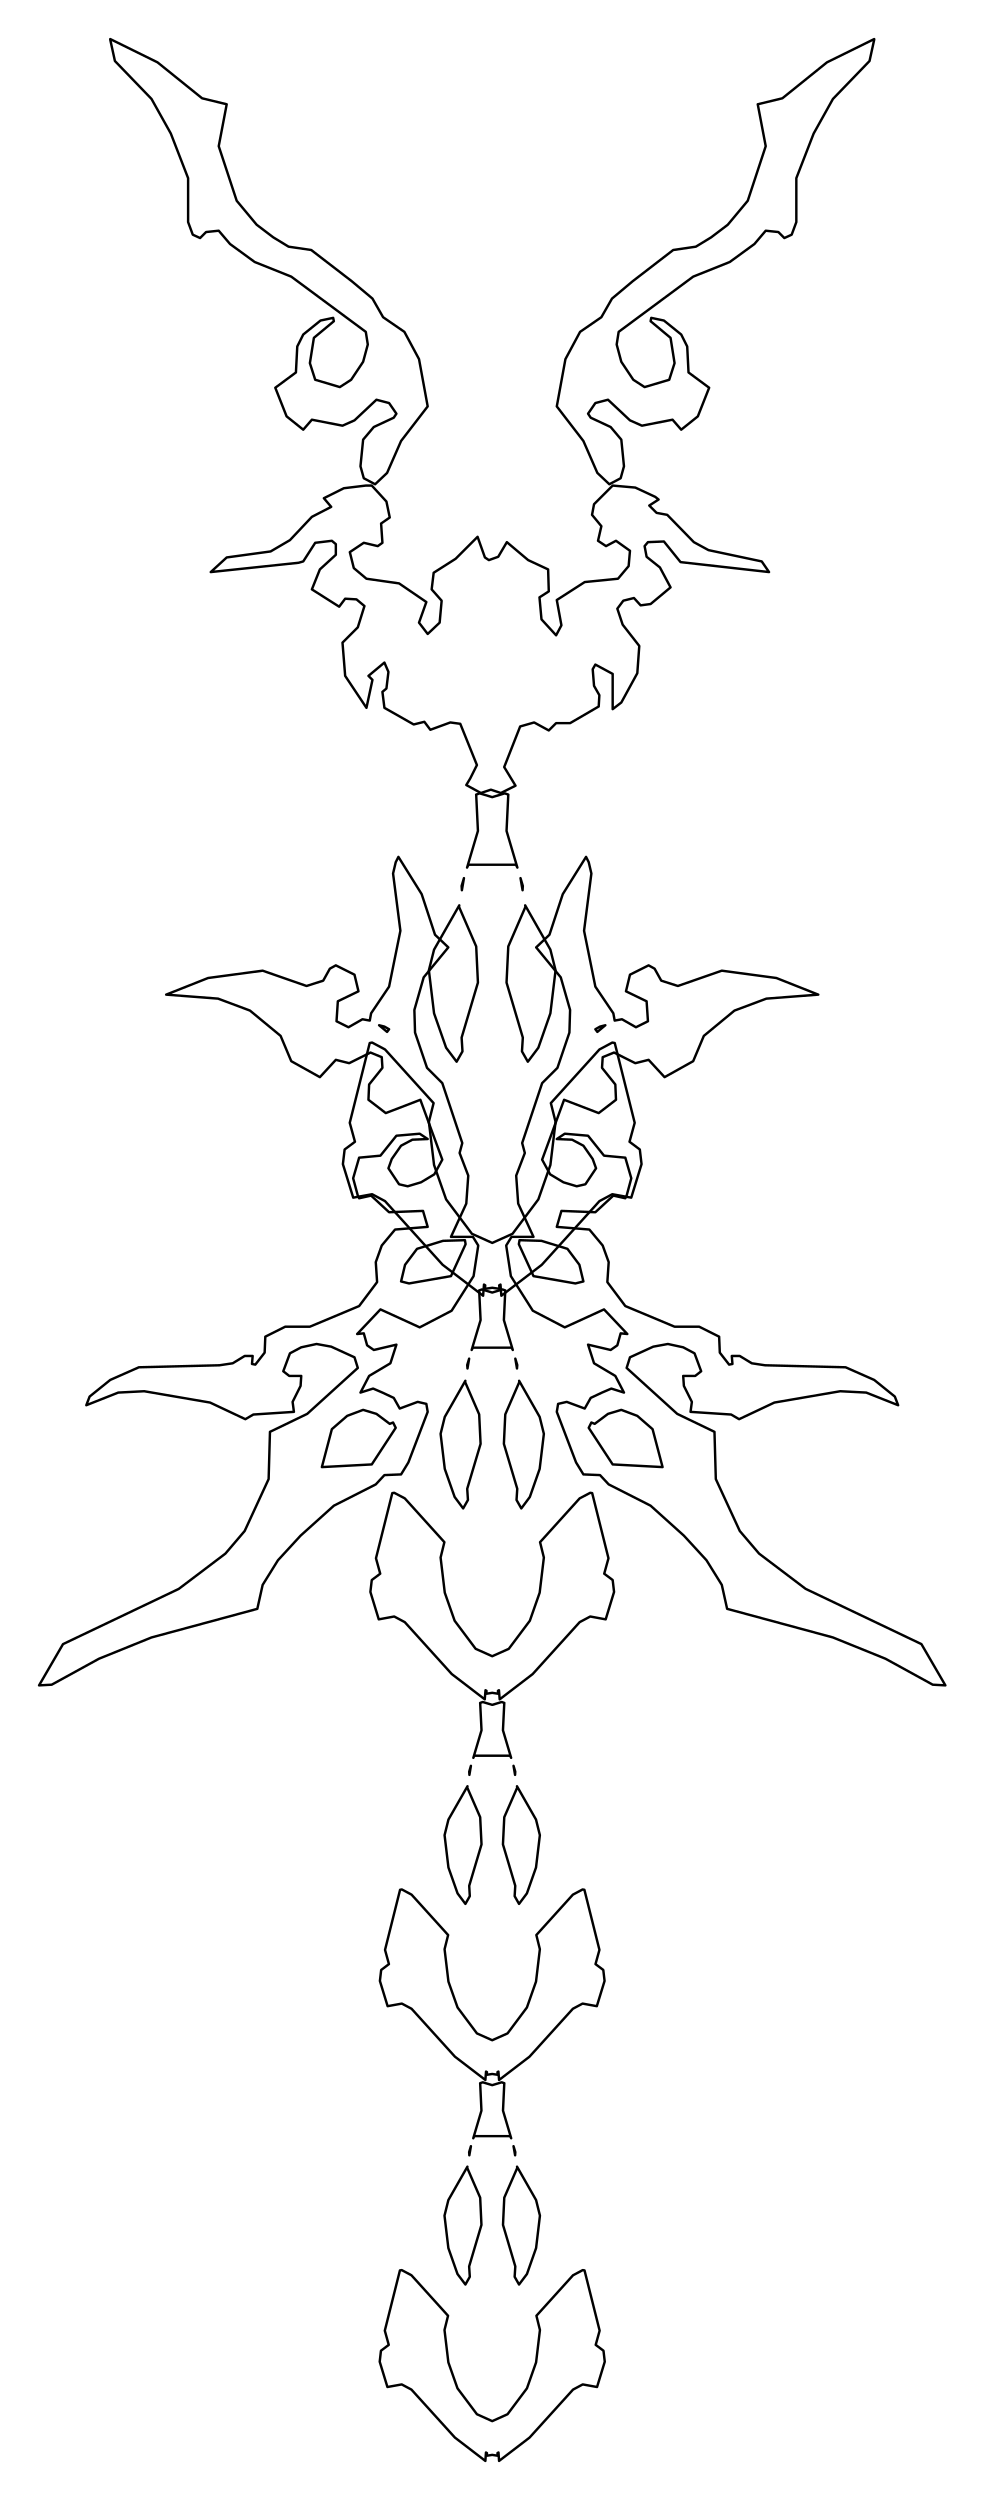
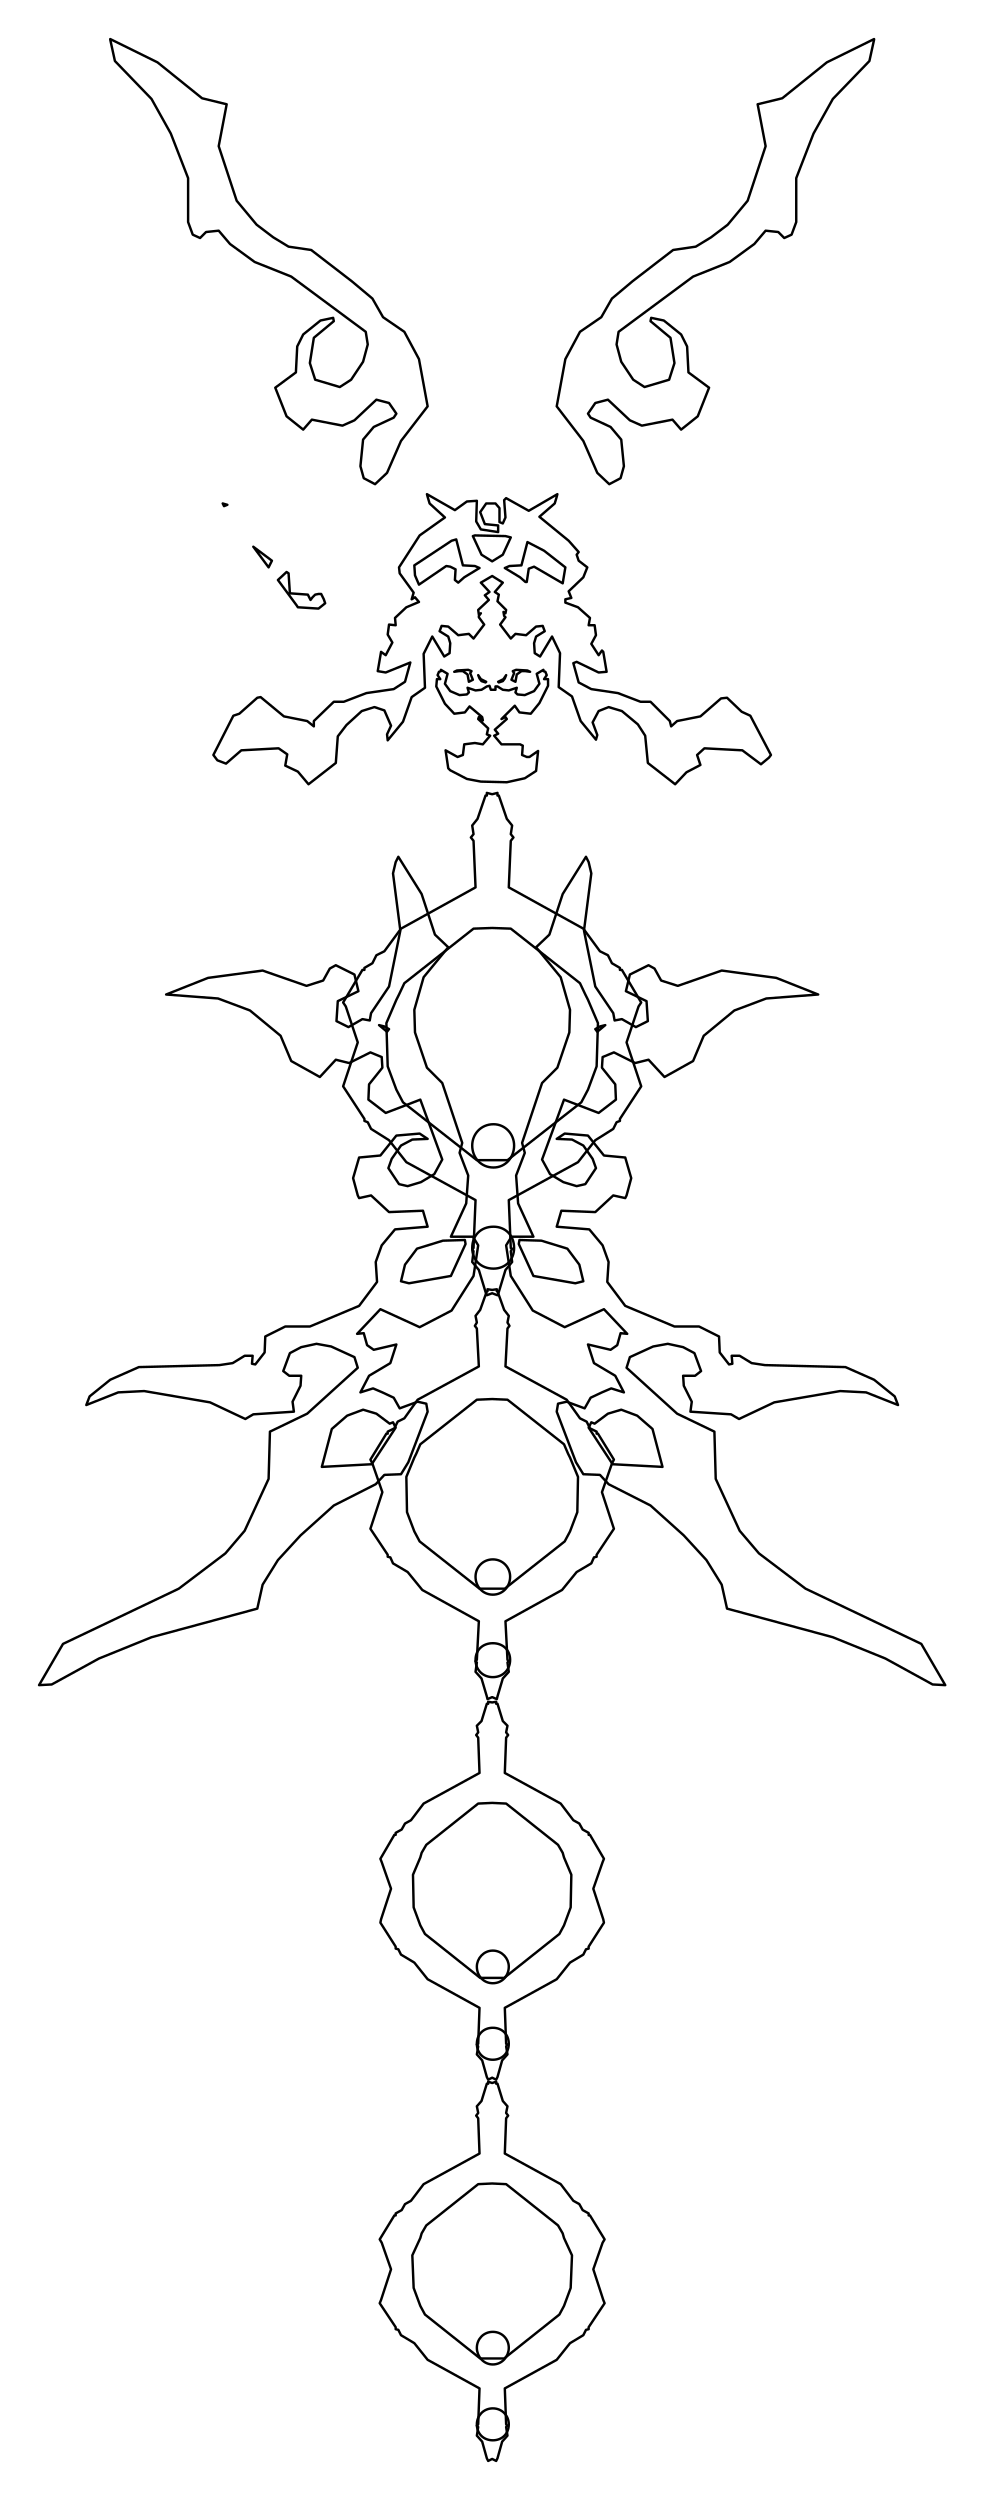
- <svg xmlns="http://www.w3.org/2000/svg" viewBox="0 0 403.23 1024" width="403.23" height="1024">
+ <svg xmlns="http://www.w3.org/2000/svg" viewBox="0 0 403.18 1024" width="403.18" height="1024">
  <g fill="none" stroke="#000" stroke-width="1" stroke-linecap="round" stroke-linejoin="round">
-     <path d="M195.02 325.47L196.47 324.95L201.62 326.51L206.77 324.95L208.21 325.47L208.19 325.55L207.48 340.35L211.92 355.37L211.35 354.2L205.27 354.2L197.96 354.2L191.89 354.2L191.31 355.37L195.76 340.35L195.05 325.55Z" />
-     <path d="M214.05 364.64L213.2 359.68L214.15 362.89Z" />
-     <path d="M189.08 362.89L190.03 359.68L189.19 364.64Z" />
-     <path d="M177.79 388.98L188.12 370.83L188.02 371.45L195.05 387.67L195.76 402.47L189.08 425.01L189.43 430.65L187.03 434.88L182.73 429.15L177.79 415.06L175.67 397.43Z" />
-     <path d="M215.22 371.45L215.11 370.83L225.44 388.98L227.56 397.43L225.44 415.06L220.51 429.15L216.2 434.88L213.8 430.65L214.15 425.01L207.48 402.47L208.19 387.67Z" />
-     <path d="M151.44 427.22L152.42 427.03L157.71 429.86L177.6 451.83L175.67 459.54L177.79 477.18L182.73 491.27L193.3 505.36L201.62 509.1L209.93 505.36L220.51 491.27L225.44 477.18L227.56 459.54L225.63 451.83L245.53 429.86L250.81 427.03L251.8 427.22L259.97 459.9L257.85 467.67L262.07 470.83L262.78 476.83L258.56 490.56L250.81 489.15L245.53 491.98L221.92 518.06L205.35 530.74L205 526.16L204.48 526.46L204.59 527.9L201.62 527.47L198.65 527.9L198.75 526.46L198.24 526.16L197.88 530.74L181.31 518.06L157.71 491.98L152.42 489.15L144.68 490.56L140.45 476.83L141.16 470.83L145.39 467.67L143.26 459.9Z" />
-     <path d="M45.16 16L64.52 25.54L82.78 40.26L92.86 42.71L89.59 59.88L96.95 82.23L105.13 92.05L111.94 97.22L118.21 101.04L127.48 102.4L144.11 115.21L152.56 122.3L156.92 129.93L165.64 135.93L171.63 147.1L175.18 166.46L164.28 180.63L158.55 193.71L153.65 198.35L149.01 195.89L147.65 190.99L148.74 180.08L153.1 174.91L161.28 171.09L162.37 169.45L159.37 165.09L154.19 163.73L145.2 172.18L140.29 174.36L127.75 171.91L124.21 176L117.39 170.54L112.76 158.82L121.21 152.56L121.76 141.92L124.21 137.02L131.29 131.29L136.47 130.2L136.75 131.57L128.57 138.38L126.93 148.74L129.11 155.55L139.2 158.55L143.83 155.55L148.74 148.19L150.65 141.11L149.83 135.93L119.3 113.31L104.31 107.31L94.23 99.95L89.59 94.5L84.41 95.04L81.96 97.5L78.96 96.13L77.05 90.96L77.05 72.97L69.97 54.7L62.06 40.53L47.07 24.99L45.16 16.27Z" />
-     <path d="M358.07 16L338.72 25.54L320.46 40.26L310.37 42.71L313.64 59.88L306.28 82.23L298.1 92.05L291.29 97.22L285.02 101.04L275.75 102.4L259.13 115.21L250.68 122.3L246.32 129.93L237.6 135.93L231.6 147.1L228.06 166.46L238.96 180.63L244.68 193.71L249.59 198.35L254.22 195.89L255.58 190.99L254.49 180.08L250.13 174.91L241.96 171.09L240.87 169.45L243.86 165.09L249.04 163.73L258.04 172.18L262.94 174.36L275.48 171.91L279.03 176L285.84 170.54L290.47 158.82L282.02 152.56L281.48 141.92L279.03 137.02L271.94 131.29L266.76 130.2L266.49 131.57L274.66 138.38L276.3 148.74L274.12 155.55L264.03 158.55L259.4 155.55L254.49 148.19L252.59 141.11L253.4 135.93L283.93 113.31L298.92 107.31L309.01 99.95L313.64 94.5L318.82 95.04L321.27 97.5L324.27 96.13L326.18 90.96L326.18 72.97L333.27 54.7L341.17 40.53L356.16 24.99L358.07 16.27Z" />
-     <path d="M162.09 353.16L161 357.8L164 381.24L159.37 404.13L152.01 415.04L151.46 418.03L148.47 417.49L142.74 420.76L137.84 418.31L138.38 410.13L146.83 406.04L145.2 399.23L137.56 395.41L135.11 396.77L132.39 401.68L125.57 403.86L107.58 397.59L85.23 400.59L68.06 407.4L89.32 409.04L102.4 413.94L114.94 424.3L119.3 434.66L131.02 441.2L137.56 434.11L143.02 435.48L151.74 431.12L156.37 433.02L156.64 437.39L151.19 444.2L150.92 450.47L158.01 455.92L172.18 450.47L181.17 475L177.9 481L172.45 484.27L167 485.9L163.46 485.08L159.1 478.54L160.46 474.73L164.28 469.28L168.91 466.82L175.18 466.55L171.91 464.37L162.37 465.19L155.83 473.36L147.1 474.18L144.65 482.63L146.56 489.72L147.1 490.81L152.01 489.72L159.37 496.53L173.27 495.99L175.18 502.53L161.82 503.62L156.37 510.16L153.92 516.97L154.46 525.15L147.1 534.96L126.93 543.41L116.85 543.41L108.67 547.5L108.4 554.04L104.58 558.95L103.22 558.68L103.49 555.41L100.22 555.41L95.32 558.4L89.87 559.22L56.88 560.04L45.16 565.22L36.71 572.03L35.35 575.58L48.44 570.4L59.07 569.85L86.05 574.49L100.5 581.3L103.77 579.39L120.39 578.3L119.85 574.21L123.12 567.67L123.39 563.58L118.48 563.58L116.03 561.67L118.76 554.32L123.39 551.86L129.66 550.5L135.66 551.59L145.2 555.95L146.56 560.31L125.84 579.12L110.58 586.48L110.03 605.83L100.22 627.09L92.32 636.36L73.24 650.8L25.81 673.43L16 690.33L21.18 690.05L40.53 679.42L62.06 670.7L105.4 658.98L107.58 649.17L113.85 639.08L123.12 629L136.75 616.73L153.92 608.01L157.46 604.2L164.28 603.92L167.27 599.02L175.18 578.3L174.63 575.03L171.09 574.21L163.73 576.94L161.28 572.58L156.64 570.4L152.83 568.76L147.65 570.4L151.19 563.58L159.91 558.4L162.37 550.77L153.1 552.95L150.37 551.04L149.01 546.14L146.29 546.41L155.83 536.33L171.91 543.69L184.99 536.87L193.98 522.7L195.89 510.16L193.71 506.62L184.72 506.62L190.99 492.99L191.8 481.54L188.26 472.27L189.35 468.19L181.17 443.65L174.91 437.39L170 422.94L169.73 413.67L173.54 400.32L183.63 388.05L178.18 382.87L172.72 366.25L163.19 350.98Z" />
-     <path d="M159.64 583.21L161 582.66L162.09 584.84L152.28 599.83L131.84 600.92L135.93 585.39L142.2 579.94L148.74 577.48L154.19 579.12Z" />
-     <path d="M190.71 509.62L184.72 522.7L167.55 525.7L164.28 524.88L165.91 518.06L170.82 511.52L181.45 508.25L190.44 507.98Z" />
-     <path d="M159.37 421.58L158.55 422.67L155.28 419.94L157.46 420.49Z" />
-     <path d="M241.14 353.16L242.23 357.8L239.23 381.24L243.86 404.13L251.22 415.04L251.77 418.03L254.77 417.49L260.49 420.76L265.4 418.31L264.85 410.13L256.4 406.04L258.04 399.23L265.67 395.41L268.12 396.77L270.85 401.68L277.66 403.86L295.65 397.59L318 400.59L335.17 407.4L313.91 409.04L300.83 413.94L288.29 424.3L283.93 434.66L272.21 441.2L265.67 434.11L260.22 435.48L251.5 431.12L246.86 433.02L246.59 437.39L252.04 444.2L252.31 450.47L245.23 455.92L231.05 450.47L222.06 475L225.33 481L230.78 484.27L236.23 485.9L239.78 485.08L244.14 478.54L242.77 474.73L238.96 469.28L234.32 466.82L228.06 466.55L231.33 464.37L240.87 465.19L247.41 473.36L256.13 474.18L258.58 482.63L256.67 489.72L256.13 490.81L251.22 489.72L243.86 496.53L229.96 495.99L228.06 502.53L241.41 503.62L246.86 510.16L249.32 516.97L248.77 525.15L256.13 534.96L276.3 543.41L286.38 543.41L294.56 547.5L294.83 554.04L298.65 558.95L300.01 558.68L299.74 555.41L303.01 555.41L307.92 558.4L313.37 559.22L346.35 560.04L358.07 565.22L366.52 572.03L367.88 575.58L354.8 570.4L344.17 569.85L317.18 574.49L302.74 581.3L299.47 579.39L282.84 578.3L283.39 574.21L280.12 567.67L279.84 563.58L284.75 563.58L287.2 561.67L284.48 554.32L279.84 551.86L273.57 550.5L267.58 551.59L258.04 555.95L256.67 560.31L277.39 579.12L292.65 586.48L293.2 605.83L303.01 627.09L310.92 636.36L329.99 650.8L377.42 673.43L387.23 690.33L382.05 690.05L362.7 679.42L341.17 670.7L297.83 658.98L295.65 649.17L289.38 639.08L280.12 629L266.49 616.73L249.32 608.01L245.77 604.2L238.96 603.92L235.96 599.02L228.06 578.3L228.6 575.03L232.14 574.21L239.5 576.94L241.96 572.58L246.59 570.4L250.41 568.76L255.58 570.4L252.04 563.58L243.32 558.4L240.87 550.77L250.13 552.95L252.86 551.04L254.22 546.14L256.95 546.41L247.41 536.33L231.33 543.69L218.24 536.87L209.25 522.7L207.34 510.16L209.52 506.62L218.52 506.62L212.25 492.99L211.43 481.54L214.97 472.27L213.88 468.19L222.06 443.65L228.33 437.39L233.23 422.94L233.51 413.67L229.69 400.32L219.61 388.05L225.06 382.87L230.51 366.25L240.05 350.98Z" />
-     <path d="M243.59 583.21L242.23 582.66L241.14 584.84L250.95 599.83L271.39 600.92L267.3 585.39L261.04 579.94L254.49 577.48L249.04 579.12Z" />
-     <path d="M212.52 509.62L218.52 522.7L235.69 525.7L238.96 524.88L237.32 518.06L232.42 511.52L221.79 508.25L212.79 507.98Z" />
-     <path d="M243.86 421.58L244.68 422.67L247.95 419.94L245.77 420.49Z" />
-     <path d="M196.25 528.56L197.42 528.15L201.62 529.43L205.81 528.15L206.99 528.56L206.96 528.64L206.39 540.71L210.04 552.95L209.55 552L204.61 552L198.62 552L193.69 552L193.19 552.95L196.85 540.71L196.27 528.64Z" />
-     <path d="M211.76 560.53L211.07 556.5L211.87 559.11Z" />
-     <path d="M191.37 559.11L192.16 556.5L191.48 560.53Z" />
-     <path d="M182.18 580.37L190.61 565.57L190.52 566.09L196.27 579.34L196.85 591.41L191.37 609.81L191.67 614.39L189.71 617.85L186.22 613.16L182.18 601.66L180.47 587.3Z" />
-     <path d="M212.71 566.09L212.63 565.57L221.05 580.37L222.77 587.3L221.05 601.66L217.02 613.16L213.53 617.85L211.57 614.39L211.87 609.81L206.39 591.41L206.96 579.34Z" />
-     <path d="M160.68 611.58L161.47 611.45L165.8 613.73L182.02 631.67L180.47 637.97L182.18 652.36L186.22 663.86L194.83 675.36L201.62 678.39L208.4 675.36L217.02 663.86L221.05 652.36L222.77 637.97L221.21 631.67L237.43 613.73L241.77 611.45L242.56 611.58L249.23 638.27L247.49 644.59L250.95 647.18L251.52 652.06L248.09 663.29L241.77 662.12L237.43 664.43L218.19 685.69L204.67 696.05L204.37 692.32L203.96 692.56L204.04 693.76L201.62 693.38L199.19 693.76L199.27 692.56L198.86 692.32L198.56 696.05L185.04 685.69L165.8 664.43L161.47 662.12L155.14 663.29L151.71 652.06L152.28 647.18L155.74 644.59L154 638.27Z" />
-     <path d="M196.66 697.52L197.75 697.14L201.62 698.31L205.49 697.14L206.58 697.52L206.55 697.58L206.01 708.72L209.36 720.01L208.95 719.14L204.37 719.14L198.86 719.14L194.28 719.14L193.88 720.01L197.23 708.72L196.68 697.58Z" />
-     <path d="M210.97 726.99L210.34 723.28L211.05 725.68Z" />
-     <path d="M192.19 725.68L192.89 723.28L192.27 726.99Z" />
-     <path d="M183.68 745.3L191.48 731.65L191.37 732.14L196.68 744.32L197.23 755.47L192.19 772.42L192.43 776.67L190.63 779.84L187.42 775.53L183.68 764.93L182.1 751.68Z" />
-     <path d="M211.87 732.14L211.76 731.65L219.55 745.3L221.13 751.68L219.55 764.93L215.82 775.53L212.6 779.84L210.8 776.67L211.05 772.42L206.01 755.47L206.55 744.32Z" />
-     <path d="M163.87 774.06L164.6 773.92L168.58 776.05L183.55 792.59L182.1 798.4L183.68 811.67L187.42 822.27L195.35 832.88L201.62 835.68L207.89 832.88L215.82 822.27L219.55 811.67L221.13 798.4L219.69 792.59L234.65 776.05L238.63 773.92L239.37 774.06L245.53 798.67L243.92 804.5L247.11 806.9L247.63 811.4L244.46 821.73L238.63 820.67L234.65 822.79L216.88 842.42L204.42 851.96L204.15 848.52L203.77 848.74L203.85 849.83L201.62 849.5L199.38 849.83L199.46 848.74L199.08 848.52L198.81 851.96L186.35 842.42L168.58 822.79L164.6 820.67L158.77 821.73L155.61 811.4L156.13 806.9L159.31 804.5L157.71 798.67Z" />
-     <path d="M196.66 853.29L197.75 852.91L201.62 854.08L205.49 852.91L206.58 853.29L206.55 853.35L206.03 864.52L209.38 875.83L208.95 874.96L204.37 874.96L198.86 874.96L194.28 874.96L193.85 875.83L197.2 864.52L196.68 853.35Z" />
-     <path d="M210.99 882.81L210.34 879.08L211.07 881.5Z" />
-     <path d="M192.16 881.5L192.89 879.08L192.24 882.81Z" />
-     <path d="M183.65 901.15L191.45 887.47L191.37 887.96L196.68 900.17L197.2 911.32L192.16 928.33L192.43 932.58L190.63 935.74L187.39 931.44L183.65 920.81L182.07 907.53Z" />
-     <path d="M211.87 887.96L211.78 887.47L219.58 901.15L221.16 907.53L219.58 920.81L215.84 931.44L212.6 935.74L210.8 932.58L211.07 928.33L206.03 911.32L206.55 900.17Z" />
-     <path d="M163.81 929.96L164.55 929.83L168.53 931.95L183.52 948.53L182.07 954.36L183.65 967.63L187.39 978.26L195.35 988.87L201.62 991.7L207.89 988.87L215.84 978.26L219.58 967.63L221.16 954.36L219.72 948.53L234.71 931.95L238.69 929.83L239.42 929.96L245.61 954.63L244 960.46L247.19 962.86L247.71 967.36L244.55 977.72L238.69 976.66L234.71 978.78L216.91 998.43L204.42 1008L204.18 1004.54L203.77 1004.78L203.85 1005.87L201.62 1005.52L199.38 1005.87L199.46 1004.78L199.05 1004.54L198.81 1008L186.33 998.43L168.53 978.78L164.55 976.66L158.69 977.72L155.53 967.36L156.04 962.86L159.23 960.46L157.62 954.63Z" />
-     <path d="M190.99 321.55L196.98 324.82L201.07 323.45L205.16 324.82L211.16 321.82L206.52 314.19L213.06 297.56L218.79 295.92L224.78 299.19L227.78 296.2L233.51 296.2L245.23 289.38L245.5 284.75L243.32 280.93L242.77 274.12L243.86 272.21L250.95 276.03L250.95 290.47L254.49 287.75L261.04 275.75L261.85 264.58L255.04 255.86L252.86 249.32L255.31 246.04L259.67 244.95L262.4 247.95L266.49 247.41L274.66 240.59L270.3 232.42L264.85 228.06L264.03 223.69L265.4 222.06L271.94 221.79L278.75 230.24L315 234.32L312.01 229.96L290.2 225.33L284.2 222.06L273.3 210.88L268.94 210.07L265.94 207.07L269.76 204.61L268.4 203.52L260.22 199.71L250.95 198.89L243.32 206.52L242.5 210.88L246.32 215.52L244.95 221.51L248.23 223.69L252.31 221.51L258.04 225.6L257.49 231.87L253.13 237.05L239.5 238.41L228.06 245.77L229.96 256.13L227.78 260.22L221.79 253.68L220.97 244.68L224.78 242.23L224.51 233.23L216.34 229.42L207.61 222.06L204.07 228.06L200.25 229.42L198.62 228.33L195.62 219.88L186.63 228.87L177.63 234.6L176.81 241.41L180.9 246.04L180.08 255.04L175.18 259.67L171.63 255.04L174.63 246.59L163.46 238.96L150.1 237.05L144.92 232.69L143.29 226.15L149.01 222.33L154.74 223.69L156.64 222.33L156.1 214.43L159.64 211.97L158.28 205.43L152.28 198.89L149.83 198.89L140.83 199.98L132.66 204.07L135.66 207.61L127.75 211.7L118.76 221.24L110.85 225.87L92.86 228.33L86.32 234.32L122.3 230.51L124.21 229.96L129.11 222.33L135.93 221.51L137.56 222.88L137.56 227.24L131.02 233.23L127.75 241.41L138.93 248.5L141.38 245.23L146.01 245.5L149.28 248.23L146.56 256.95L140.29 263.22L141.38 276.84L150.1 289.93L152.56 278.48L150.92 276.84L157.46 271.39L159.1 275.21L158.28 282.02L156.64 283.39L157.46 289.93L169.45 296.74L173.82 295.65L176.27 298.92L184.45 295.92L188.53 296.47L195.35 313.37L192.62 318.82Z" />
+     <path d="M199.41 325.86L199.41 324.77L201.59 325.32L203.77 324.77L203.77 325.86L204.32 325.86L207.59 335.4L209.77 338.13L209.22 341.67L210.31 343.03L209.22 344.4L208.4 363.47L238.93 380.37L245.74 389.64L249.01 391.27L250.65 394.54L253.92 396.45L253.92 397.27L254.73 397.27L262.64 410.62L261.55 412.25L256.64 426.97L262.09 443.32L262.64 444.96L253.92 458.31L253.92 459.13L252.55 459.67L251.19 462.4L243.83 467.03L236.75 476.03L208.4 491.56L209.22 511.18L209.77 511.45L209.22 512.55L209.77 516.91L207.04 520.18L204.32 529.17L203.77 530.53L201.59 529.71L199.41 530.53L198.87 529.17L196.14 520.18L193.42 516.91L193.96 512.55L193.42 511.45L193.96 511.18L194.78 491.56L166.44 476.03L159.35 467.03L151.99 462.4L150.63 459.67L149.27 459.13L149.27 458.31L140.55 444.96L141.09 443.32L146.54 426.97L141.64 412.25L140.55 410.62L148.45 397.27L149.27 397.27L149.27 396.45L152.54 394.54L154.17 391.27L157.44 389.64L164.25 380.37L194.78 363.47L193.96 344.4L192.87 343.03L193.96 341.67L193.42 338.13L195.6 335.4L198.87 325.86Z" />
+     <path d="M201.59 380.1L193.96 380.37L165.62 402.72L163.44 407.35L162.35 409.53L158.26 419.07L158.8 436.78L162.35 446.32L165.07 451.5L195.32 475.21L201.59 475.21L207.86 475.21L238.11 451.5L240.84 446.32L244.38 436.78L244.92 419.07L240.84 409.53L239.75 407.35L237.56 402.72L209.22 380.37Z" />
+     <path d="M193.42 469.21C193.42 464.58 196.96 460.49 202.14 460.49C207.04 460.49 210.58 464.58 210.58 469.21C210.58 474.12 207.04 478.21 202.14 478.21C196.96 478.21 193.42 474.12 193.42 469.21Z" />
+     <path d="M193.42 511.18C193.42 506 196.96 502.46 202.14 502.46C207.04 502.46 210.58 506 210.58 511.18C210.58 516.09 207.04 519.63 202.14 519.63C196.96 519.63 193.42 516.09 193.42 511.18Z" />
+     <path d="M45.16 16L64.51 25.54L82.77 40.25L92.85 42.71L89.58 59.88L96.94 82.22L105.12 92.04L111.93 97.21L118.2 101.03L127.46 102.39L144.09 115.2L152.54 122.29L156.9 129.92L165.62 135.91L171.61 147.09L175.16 166.44L164.25 180.61L158.53 193.69L153.63 198.32L148.99 195.87L147.63 190.96L148.72 180.06L153.08 174.88L161.26 171.07L162.35 169.43L159.35 165.07L154.17 163.71L145.18 172.16L140.27 174.34L127.74 171.89L124.19 175.97L117.38 170.52L112.75 158.8L121.2 152.54L121.74 141.91L124.19 137L131.28 131.28L136.46 130.19L136.73 131.55L128.55 138.36L126.92 148.72L129.1 155.53L139.18 158.53L143.82 155.53L148.72 148.18L150.63 141.09L149.81 135.91L119.29 113.29L104.3 107.3L94.22 99.94L89.58 94.49L84.4 95.03L81.95 97.49L78.95 96.12L77.05 90.95L77.05 72.96L69.96 54.7L62.06 40.53L47.07 24.99L45.16 16.27Z" />
+     <path d="M358.02 16L338.67 25.54L320.41 40.25L310.33 42.71L313.6 59.88L306.24 82.22L298.07 92.04L291.25 97.21L284.98 101.03L275.72 102.39L259.09 115.2L250.65 122.29L246.29 129.92L237.56 135.91L231.57 147.09L228.03 166.44L238.93 180.61L244.65 193.69L249.56 198.32L254.19 195.87L255.55 190.96L254.46 180.06L250.1 174.88L241.93 171.07L240.84 169.43L243.83 165.07L249.01 163.71L258 172.16L262.91 174.34L275.45 171.89L278.99 175.97L285.8 170.52L290.44 158.8L281.99 152.54L281.44 141.91L278.99 137L271.9 131.28L266.73 130.19L266.45 131.55L274.63 138.36L276.26 148.72L274.08 155.53L264 158.53L259.37 155.53L254.46 148.18L252.55 141.09L253.37 135.91L283.89 113.29L298.88 107.3L308.97 99.94L313.6 94.49L318.78 95.03L321.23 97.49L324.23 96.12L326.14 90.95L326.14 72.96L333.22 54.7L341.13 40.53L356.11 24.99L358.02 16.27Z" />
+     <path d="M162.07 353.12L160.98 357.75L163.98 381.19L159.35 404.08L151.99 414.98L151.45 417.98L148.45 417.43L142.73 420.7L137.82 418.25L138.36 410.07L146.81 405.99L145.18 399.17L137.55 395.36L135.09 396.72L132.37 401.63L125.56 403.81L107.57 397.54L85.22 400.54L68.05 407.35L89.31 408.98L102.39 413.89L114.93 424.25L119.29 434.6L131.01 441.14L137.55 434.06L143 435.42L151.72 431.06L156.35 432.97L156.62 437.33L151.17 444.14L150.9 450.41L157.99 455.86L172.16 450.41L181.15 474.94L177.88 480.93L172.43 484.2L166.98 485.84L163.44 485.02L159.08 478.48L160.44 474.66L164.25 469.21L168.89 466.76L175.16 466.49L171.89 464.31L162.35 465.13L155.81 473.3L147.09 474.12L144.63 482.57L146.54 489.65L147.09 490.74L151.99 489.65L159.35 496.47L173.25 495.92L175.16 502.46L161.8 503.55L156.35 510.09L153.9 516.91L154.44 525.08L147.09 534.89L126.92 543.34L116.84 543.34L108.66 547.43L108.39 553.97L104.57 558.87L103.21 558.6L103.48 555.33L100.21 555.33L95.31 558.33L89.85 559.15L56.88 559.96L45.16 565.14L36.71 571.96L35.35 575.5L48.43 570.32L59.06 569.78L86.04 574.41L100.48 581.22L103.75 579.31L120.38 578.22L119.83 574.14L123.1 567.6L123.38 563.51L118.47 563.51L116.02 561.6L118.74 554.24L123.38 551.79L129.64 550.43L135.64 551.52L145.18 555.88L146.54 560.24L125.83 579.04L110.57 586.4L110.02 605.75L100.21 627.01L92.31 636.27L73.23 650.72L25.81 673.34L16 690.23L21.18 689.96L40.53 679.33L62.06 670.61L105.39 658.89L107.57 649.08L113.84 639L123.1 628.91L136.73 616.65L153.9 607.93L157.44 604.11L164.25 603.84L167.25 598.94L175.16 578.22L174.61 574.95L171.07 574.14L163.71 576.86L161.26 572.5L156.62 570.32L152.81 568.69L147.63 570.32L151.17 563.51L159.89 558.33L162.35 550.7L153.08 552.88L150.36 550.97L148.99 546.07L146.27 546.34L155.81 536.25L171.89 543.61L184.97 536.8L193.96 522.63L195.87 510.09L193.69 506.55L184.69 506.55L190.96 492.92L191.78 481.48L188.24 472.21L189.33 468.12L181.15 443.6L174.88 437.33L169.98 422.88L169.71 413.62L173.52 400.26L183.6 388L178.15 382.82L172.7 366.2L163.16 350.94Z" />
+     <path d="M159.62 583.13L160.98 582.58L162.07 584.76L152.26 599.75L131.82 600.84L135.91 585.31L142.18 579.86L148.72 577.41L154.17 579.04Z" />
+     <path d="M190.69 509.55L184.69 522.63L167.53 525.63L164.25 524.81L165.89 518L170.8 511.45L181.42 508.18L190.42 507.91Z" />
+     <path d="M159.35 421.52L158.53 422.61L155.26 419.89L157.44 420.43Z" />
+     <path d="M241.11 353.12L242.2 357.75L239.2 381.19L243.83 404.08L251.19 414.98L251.74 417.98L254.73 417.43L260.46 420.7L265.36 418.25L264.82 410.07L256.37 405.99L258 399.17L265.64 395.36L268.09 396.72L270.81 401.63L277.63 403.81L295.61 397.54L317.96 400.54L335.13 407.35L313.87 408.98L300.79 413.89L288.25 424.25L283.89 434.6L272.18 441.14L265.64 434.06L260.18 435.42L251.46 431.06L246.83 432.97L246.56 437.33L252.01 444.14L252.28 450.41L245.2 455.86L231.02 450.41L222.03 474.94L225.3 480.93L230.75 484.2L236.2 485.84L239.75 485.02L244.11 478.48L242.74 474.66L238.93 469.21L234.29 466.76L228.03 466.49L231.3 464.31L240.84 465.13L247.38 473.3L256.1 474.12L258.55 482.57L256.64 489.65L256.1 490.74L251.19 489.65L243.83 496.47L229.93 495.92L228.03 502.46L241.38 503.55L246.83 510.09L249.28 516.91L248.74 525.08L256.1 534.89L276.26 543.34L286.35 543.34L294.52 547.43L294.8 553.97L298.61 558.87L299.97 558.6L299.7 555.33L302.97 555.33L307.88 558.33L313.33 559.15L346.3 559.96L358.02 565.14L366.47 571.96L367.83 575.5L354.75 570.32L344.12 569.78L317.14 574.41L302.7 581.22L299.43 579.31L282.8 578.22L283.35 574.14L280.08 567.6L279.81 563.51L284.71 563.51L287.16 561.6L284.44 554.24L279.81 551.79L273.54 550.43L267.54 551.52L258 555.88L256.64 560.24L277.35 579.04L292.62 586.4L293.16 605.75L302.97 627.01L310.87 636.27L329.95 650.72L377.37 673.34L387.18 690.23L382 689.96L362.65 679.33L341.13 670.61L297.79 658.89L295.61 649.08L289.35 639L280.08 628.91L266.45 616.65L249.28 607.93L245.74 604.11L238.93 603.84L235.93 598.94L228.03 578.22L228.57 574.95L232.11 574.14L239.47 576.86L241.93 572.5L246.56 570.32L250.37 568.69L255.55 570.32L252.01 563.51L243.29 558.33L240.84 550.7L250.1 552.88L252.83 550.97L254.19 546.07L256.91 546.34L247.38 536.25L231.3 543.61L218.22 536.8L209.22 522.63L207.31 510.09L209.49 506.55L218.49 506.55L212.22 492.92L211.4 481.48L214.95 472.21L213.85 468.12L222.03 443.6L228.3 437.33L233.2 422.88L233.48 413.62L229.66 400.26L219.58 388L225.03 382.82L230.48 366.2L240.02 350.94Z" />
+     <path d="M243.56 583.13L242.2 582.58L241.11 584.76L250.92 599.75L271.36 600.84L267.27 585.31L261 579.86L254.46 577.41L249.01 579.04Z" />
+     <path d="M212.49 509.55L218.49 522.63L235.66 525.63L238.93 524.81L237.29 518L232.39 511.45L221.76 508.18L212.76 507.91Z" />
+     <path d="M243.83 421.52L244.65 422.61L247.92 419.89L245.74 420.43Z" />
+     <path d="M199.68 528.9L199.68 528.08L201.59 528.35L203.5 528.08L203.5 528.9L203.77 528.9L206.5 536.53L208.4 538.98L207.86 541.71L208.68 543.07L207.86 544.16L207.04 559.69L232.11 573.32L237.56 580.95L240.29 582.31L241.65 585.04L244.38 586.4L244.38 587.22L244.92 587.22L251.46 597.85L250.65 599.48L246.56 611.2L250.92 624.55L251.46 626.19L244.38 636.82L244.38 637.64L243.29 637.91L242.2 640.36L236.2 643.9L230.21 651.26L207.04 664.07L207.86 679.88L208.4 680.42L207.86 680.97L208.4 684.78L205.95 687.51L203.77 694.87L203.5 695.96L201.59 695.14L199.68 695.96L199.41 694.87L197.23 687.51L194.78 684.78L195.32 680.97L194.78 680.42L195.32 679.88L196.14 664.07L172.98 651.26L166.98 643.9L160.98 640.36L159.89 637.91L158.8 637.64L158.8 636.82L151.72 626.19L152.26 624.55L156.62 611.2L152.54 599.48L151.72 597.85L158.26 587.22L158.8 587.22L158.8 586.4L161.53 585.04L162.89 582.31L165.62 580.95L171.07 573.32L196.14 559.69L195.32 544.16L194.51 543.07L195.32 541.71L194.78 538.98L196.69 536.53L199.41 528.9Z" />
+     <path d="M201.59 573.05L195.32 573.32L172.16 591.58L170.52 595.39L169.71 597.03L166.44 604.93L166.71 619.38L169.71 627.28L171.89 631.37L196.41 650.72L201.59 650.72L206.77 650.72L231.3 631.37L233.48 627.28L236.47 619.38L236.75 604.93L233.48 597.03L232.66 595.39L231.02 591.58L207.86 573.32Z" />
+     <path d="M194.78 645.81C194.78 642 197.78 638.73 201.86 638.73C205.95 638.73 208.95 642 208.95 645.81C208.95 649.9 205.95 653.17 201.86 653.17C197.78 653.17 194.78 649.9 194.78 645.81Z" />
+     <path d="M194.78 679.88C194.78 675.79 197.78 673.06 201.86 673.06C205.95 673.06 208.95 675.79 208.95 679.88C208.95 683.96 205.95 686.96 201.86 686.96C197.78 686.96 194.78 683.96 194.78 679.88Z" />
+     <path d="M199.96 697.86L199.96 697.05L201.59 697.32L203.23 697.05L203.23 697.86L203.77 697.86L205.95 704.95L207.86 706.86L207.31 709.58L208.13 710.67L207.31 711.76L206.77 726.21L229.66 738.74L234.84 745.56L237.29 746.92L238.65 749.37L241.11 750.73L241.11 751.55L241.65 751.55L247.38 761.36L246.83 762.73L243.02 773.63L247.1 786.16L247.38 787.53L241.11 797.34L241.11 798.15L240.02 798.43L238.93 800.61L233.48 803.88L228.03 810.69L206.77 822.41L207.31 837.13L207.86 837.4L207.31 838.22L207.86 841.49L205.68 843.94L203.77 850.75L203.23 851.84L201.59 851.02L199.96 851.84L199.41 850.75L197.5 843.94L195.32 841.49L195.87 838.22L195.32 837.4L195.87 837.13L196.41 822.41L175.16 810.69L169.71 803.88L164.25 800.61L163.16 798.43L162.07 798.15L162.07 797.34L155.81 787.53L156.08 786.16L160.17 773.63L156.35 762.73L155.81 761.36L161.53 751.55L162.07 751.55L162.07 750.73L164.53 749.37L165.89 746.92L168.34 745.56L173.52 738.74L196.41 726.21L195.87 711.76L195.05 710.67L195.87 709.58L195.32 706.86L197.23 704.95L199.41 697.86Z" />
+     <path d="M201.59 738.47L195.87 738.74L174.61 755.64L172.7 758.91L172.16 760.82L169.16 767.9L169.43 781.26L172.16 788.62L174.07 792.16L196.69 810.15L201.59 810.15L206.5 810.15L229.12 792.16L231.02 788.62L233.75 781.26L234.02 767.9L231.02 760.82L230.48 758.91L228.57 755.64L207.31 738.74Z" />
+     <path d="M195.32 805.51C195.32 802.24 198.05 798.97 201.86 798.97C205.68 798.97 208.4 802.24 208.4 805.51C208.4 809.33 205.68 812.33 201.86 812.33C198.05 812.33 195.32 809.33 195.32 805.51Z" />
+     <path d="M195.32 837.13C195.32 833.31 198.05 830.58 201.86 830.58C205.68 830.58 208.4 833.31 208.4 837.13C208.4 840.94 205.68 843.67 201.86 843.67C198.05 843.67 195.32 840.94 195.32 837.13Z" />
+     <path d="M199.96 853.48L199.96 852.66L201.59 853.2L203.23 852.66L203.23 853.48L203.77 853.48L205.95 860.56L207.86 862.74L207.31 865.47L208.13 866.56L207.31 867.65L206.77 882.09L229.66 894.63L234.84 901.44L237.29 902.8L238.65 905.26L241.11 906.62L241.11 907.44L241.65 907.44L247.65 917.25L246.83 918.61L243.02 929.51L247.1 942.05L247.65 943.41L241.11 953.22L241.11 954.04L240.02 954.31L238.93 956.49L233.48 959.76L228.03 966.58L206.77 978.29L207.31 993.01L207.86 993.56L207.31 994.1L207.86 997.64L205.68 1000.1L203.77 1006.91L203.23 1008L201.59 1007.18L199.96 1008L199.41 1006.91L197.5 1000.1L195.32 997.64L195.87 994.1L195.32 993.56L195.87 993.01L196.41 978.29L175.16 966.58L169.71 959.76L164.25 956.49L163.16 954.31L162.07 954.04L162.07 953.22L155.53 943.41L156.08 942.05L160.17 929.51L156.35 918.61L155.53 917.25L161.53 907.44L162.07 907.44L162.07 906.62L164.53 905.26L165.89 902.8L168.34 901.44L173.52 894.63L196.41 882.09L195.87 867.65L195.05 866.56L195.87 865.47L195.32 862.74L197.23 860.56L199.41 853.48Z" />
+     <path d="M201.59 894.36L195.87 894.63L174.61 911.53L172.7 914.8L172.16 916.7L168.89 923.79L169.43 937.14L172.16 944.5L174.07 948.04L196.69 966.03L201.59 966.03L206.5 966.03L229.12 948.04L231.02 944.5L233.75 937.14L234.29 923.79L231.02 916.7L230.48 914.8L228.57 911.53L207.31 894.63Z" />
+     <path d="M195.32 961.67C195.32 958.13 198.05 955.13 201.86 955.13C205.68 955.13 208.4 958.13 208.4 961.67C208.4 965.21 205.68 968.48 201.86 968.48C198.05 968.48 195.32 965.21 195.32 961.67Z" />
+     <path d="M195.32 993.01C195.32 989.47 198.05 986.47 201.86 986.47C205.68 986.47 208.4 989.47 208.4 993.01C208.4 996.83 205.68 999.55 201.86 999.55C198.05 999.55 195.32 996.83 195.32 993.01Z" />
+     <path d="M175.16 203.5L174.88 202.41L186.33 208.95L191.24 205.41L195.32 205.13L195.05 213.58L196.96 216.85L204.04 217.94L204.04 215.22L198.59 214.67L196.69 209.77L199.14 206.22L202.95 206.22L204.59 208.13L204.59 213.85L205.95 214.4L207.04 211.95L206.5 204.86L207.31 204.04L216.58 209.22L228.3 202.41L228.03 203.5L227.21 206.22L220.94 211.67L232.93 221.49L237.02 226.12L236.2 227.21L237.02 229.66L240.56 232.39L238.93 236.47L232.93 242.2L234.02 244.92L231.57 245.47L231.57 246.83L236.75 248.74L241.65 253.1L241.11 256.1L243.56 256.1L244.11 260.18L242.2 263.73L245.2 268.36L246.56 266.45L247.1 267L248.47 275.17L245.2 275.45L236.2 271.09L234.84 271.63L237.02 279.53L242.2 282.26L253.1 283.89L262.36 287.44L266.45 287.44L274.36 295.34L274.9 297.52L277.35 295.34L286.89 293.43L295.34 286.07L297.79 285.8L303.79 291.53L307.33 293.16L315.78 309.24L314.96 310.33L311.69 313.05L304.06 307.33L288.53 306.51L285.53 309.24L286.89 313.33L281.17 316.33L276.54 321.23L265.36 312.51L264.27 301.34L261.27 296.7L254.73 291.25L249.28 289.62L245.2 291.25L242.74 295.89L244.65 301.06L244.11 302.97L237.84 295.34L234.29 285.26L228.84 281.44L229.39 267.54L226.12 260.73L221.21 268.91L219.03 267.54L218.76 263.45L219.58 260.73L223.12 258.55L222.3 256.37L219.58 256.64L215.49 260.18L211.13 259.64L209.22 261.55L204.86 255.82L207.04 252.83L206.5 252.28L206.22 250.65L207.04 251.19L207.31 249.83L203.77 246.29L204.32 243.56L202.68 242.47L205.95 238.65L201.59 235.93L196.96 238.65L200.5 242.47L198.59 243.83L200.23 245.74L195.87 249.83L196.14 251.74L196.96 251.19L196.14 252.28L196.14 252.83L198.32 255.82L193.96 261.55L192.05 259.64L187.69 260.18L183.6 256.64L180.88 256.37L180.06 258.55L183.6 260.73L184.42 263.45L184.15 267.54L181.97 268.91L177.06 260.73L173.52 267.82L174.07 281.71L168.62 285.53L165.07 295.61L158.8 303.24L158.53 300.79L160.17 297.25L157.44 290.98L153.35 289.62L148.18 291.25L141.91 296.98L138.36 301.61L137.55 312.51L126.37 321.23L122.01 316.05L116.84 313.6L117.65 308.97L114.11 306.51L98.85 307.33L92.58 312.78L89.04 311.42L87.4 309.24L95.58 293.16L98.03 292.34L105.39 285.8L106.75 285.53L116.29 293.43L125.83 295.34L128.55 297.52L128.55 295.34L136.73 287.44L140.82 287.44L150.08 283.89L161.26 282.26L165.89 279.26L168.07 271.36L157.99 275.45L154.72 274.9L156.08 267L157.99 268.36L160.71 263.18L158.8 259.91L159.35 255.82L162.07 256.1L161.8 253.1L166.44 248.74L171.61 246.56L169.98 244.65L168.62 245.47L169.43 242.74L163.71 234.84L163.44 232.39L171.89 219.31L182.24 211.95L175.97 206.22Z" />
+     <path d="M180.61 274.9L180.61 274.36L183.33 275.99L182.24 280.08L184.42 283.08L188.24 284.71L191.24 284.44L192.05 283.62L191.51 281.71L194.78 282.8L197.23 282.53L199.41 281.17L200.5 280.9L201.05 282.53L202.95 282.53L202.95 281.17L203.77 281.17L205.95 282.53L208.4 282.8L211.67 281.71L211.13 283.62L211.95 284.44L214.95 284.71L218.76 283.08L220.94 280.08L219.85 275.99L222.58 274.36L222.58 274.9L223.39 275.17L223.94 276.54L222.85 278.17L224.48 278.17L224.48 280.9L220.94 287.98L217.4 292.34L212.76 291.8L210.86 289.07L205.41 294.52L207.04 293.71L207.59 294.52L202.68 298.88L204.04 300.52L202.41 301.34L205.41 304.88L213.04 304.88L214.13 305.42L213.85 309.24L215.76 310.06L216.85 310.06L220.4 307.6L219.58 315.78L214.95 318.78L207.59 320.41L196.96 320.14L191.24 319.05L184.42 315.51L183.6 314.69L182.51 307.33L187.42 310.06L189.6 309.24L190.15 304.88L194.51 304.33L197.78 304.88L200.77 301.34L199.41 300.79L199.96 298.34L195.87 294.52L196.14 293.71L197.78 295.07L197.5 293.71L192.33 289.35L190.42 291.8L186.06 292.34L182.24 288.25L178.7 281.17L178.97 278.17L180.33 278.17L179.24 276.54L179.79 275.17Z" />
+     <path d="M186.87 220.94L184.97 221.49L169.71 231.57L169.98 235.66L171.61 239.47L182.79 231.84L184.42 232.11L186.6 233.2L186.33 237.56L187.69 238.65L190.15 236.47L196.41 232.66L194.51 231.84L189.6 231.57Z" />
+     <path d="M216.04 222.03L213.58 231.57L208.68 231.84L206.77 232.66L213.04 236.47L215.22 238.38L215.76 238.38L216.58 232.93L218.76 232.11L230.48 238.93L231.57 232.39L222.85 225.57Z" />
+     <path d="M113.84 237.56L117.38 234.29L118.2 234.84L118.74 243.02L126.1 243.56L127.19 245.74L128.01 244.65L129.1 243.56L130.46 243.29L131.55 243.29L131.82 243.83L132.64 245.47L133.19 247.1L130.46 249.28L122.01 248.74L121.47 247.92Z" />
+     <path d="M194.51 219.31L193.69 219.58L197.23 227.21L201.59 229.93L205.95 227.21L209.22 220.12L207.04 219.58Z" />
+     <path d="M110.02 232.39L103.75 223.94L111.38 229.66Z" />
+     <path d="M187.15 274.63L191.78 274.36L193.14 274.9L192.6 275.72L193.69 278.44L192.05 279.26L191.51 276.26L189.6 274.9L187.96 274.9L186.06 275.17Z" />
+     <path d="M210.04 274.9L211.4 274.36L216.04 274.63L217.13 275.17L215.22 274.9L213.58 274.9L211.67 276.26L211.13 279.26L209.49 278.44L210.58 275.72Z" />
+     <path d="M196.41 277.9L195.87 276.54L196.96 278.17L199.14 279.26L198.87 279.53L197.23 278.99Z" />
+     <path d="M206.22 278.17L207.31 276.54L206.77 277.9L205.95 278.99L204.32 279.53L204.04 279.26Z" />
+     <path d="M91.76 207.31L91.22 206.22L93.13 206.77Z" />
  </g>
</svg>
